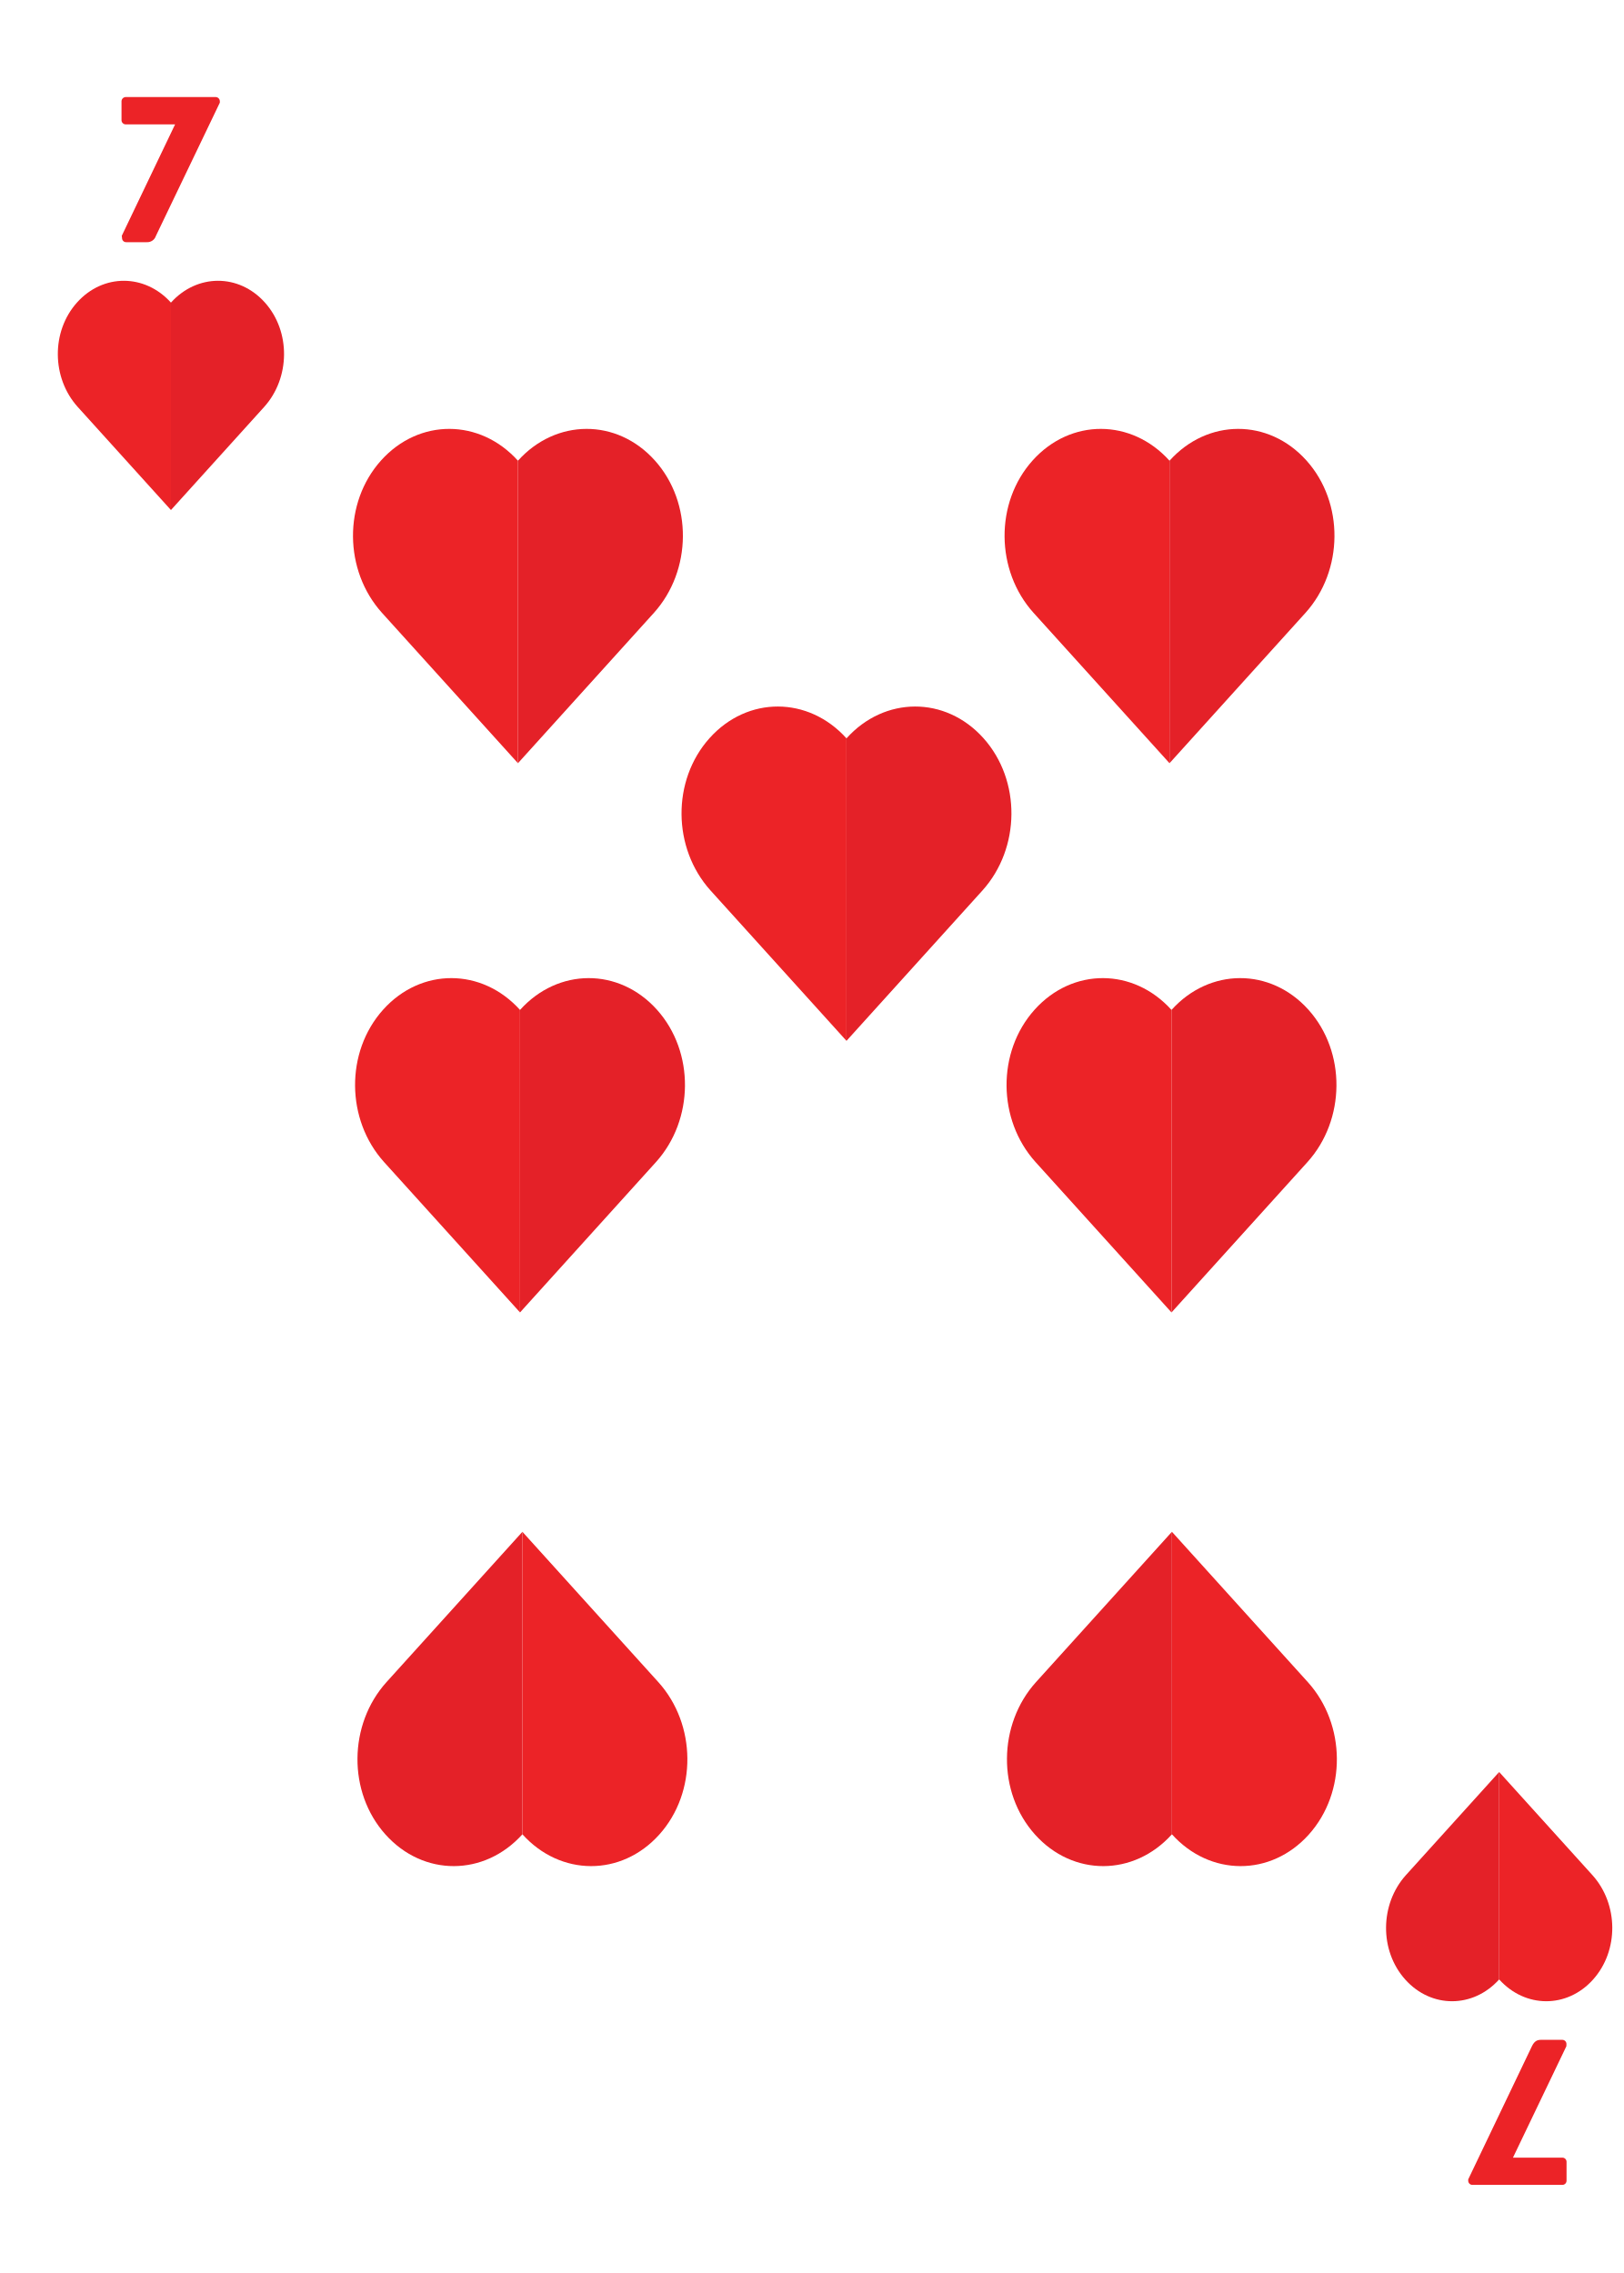
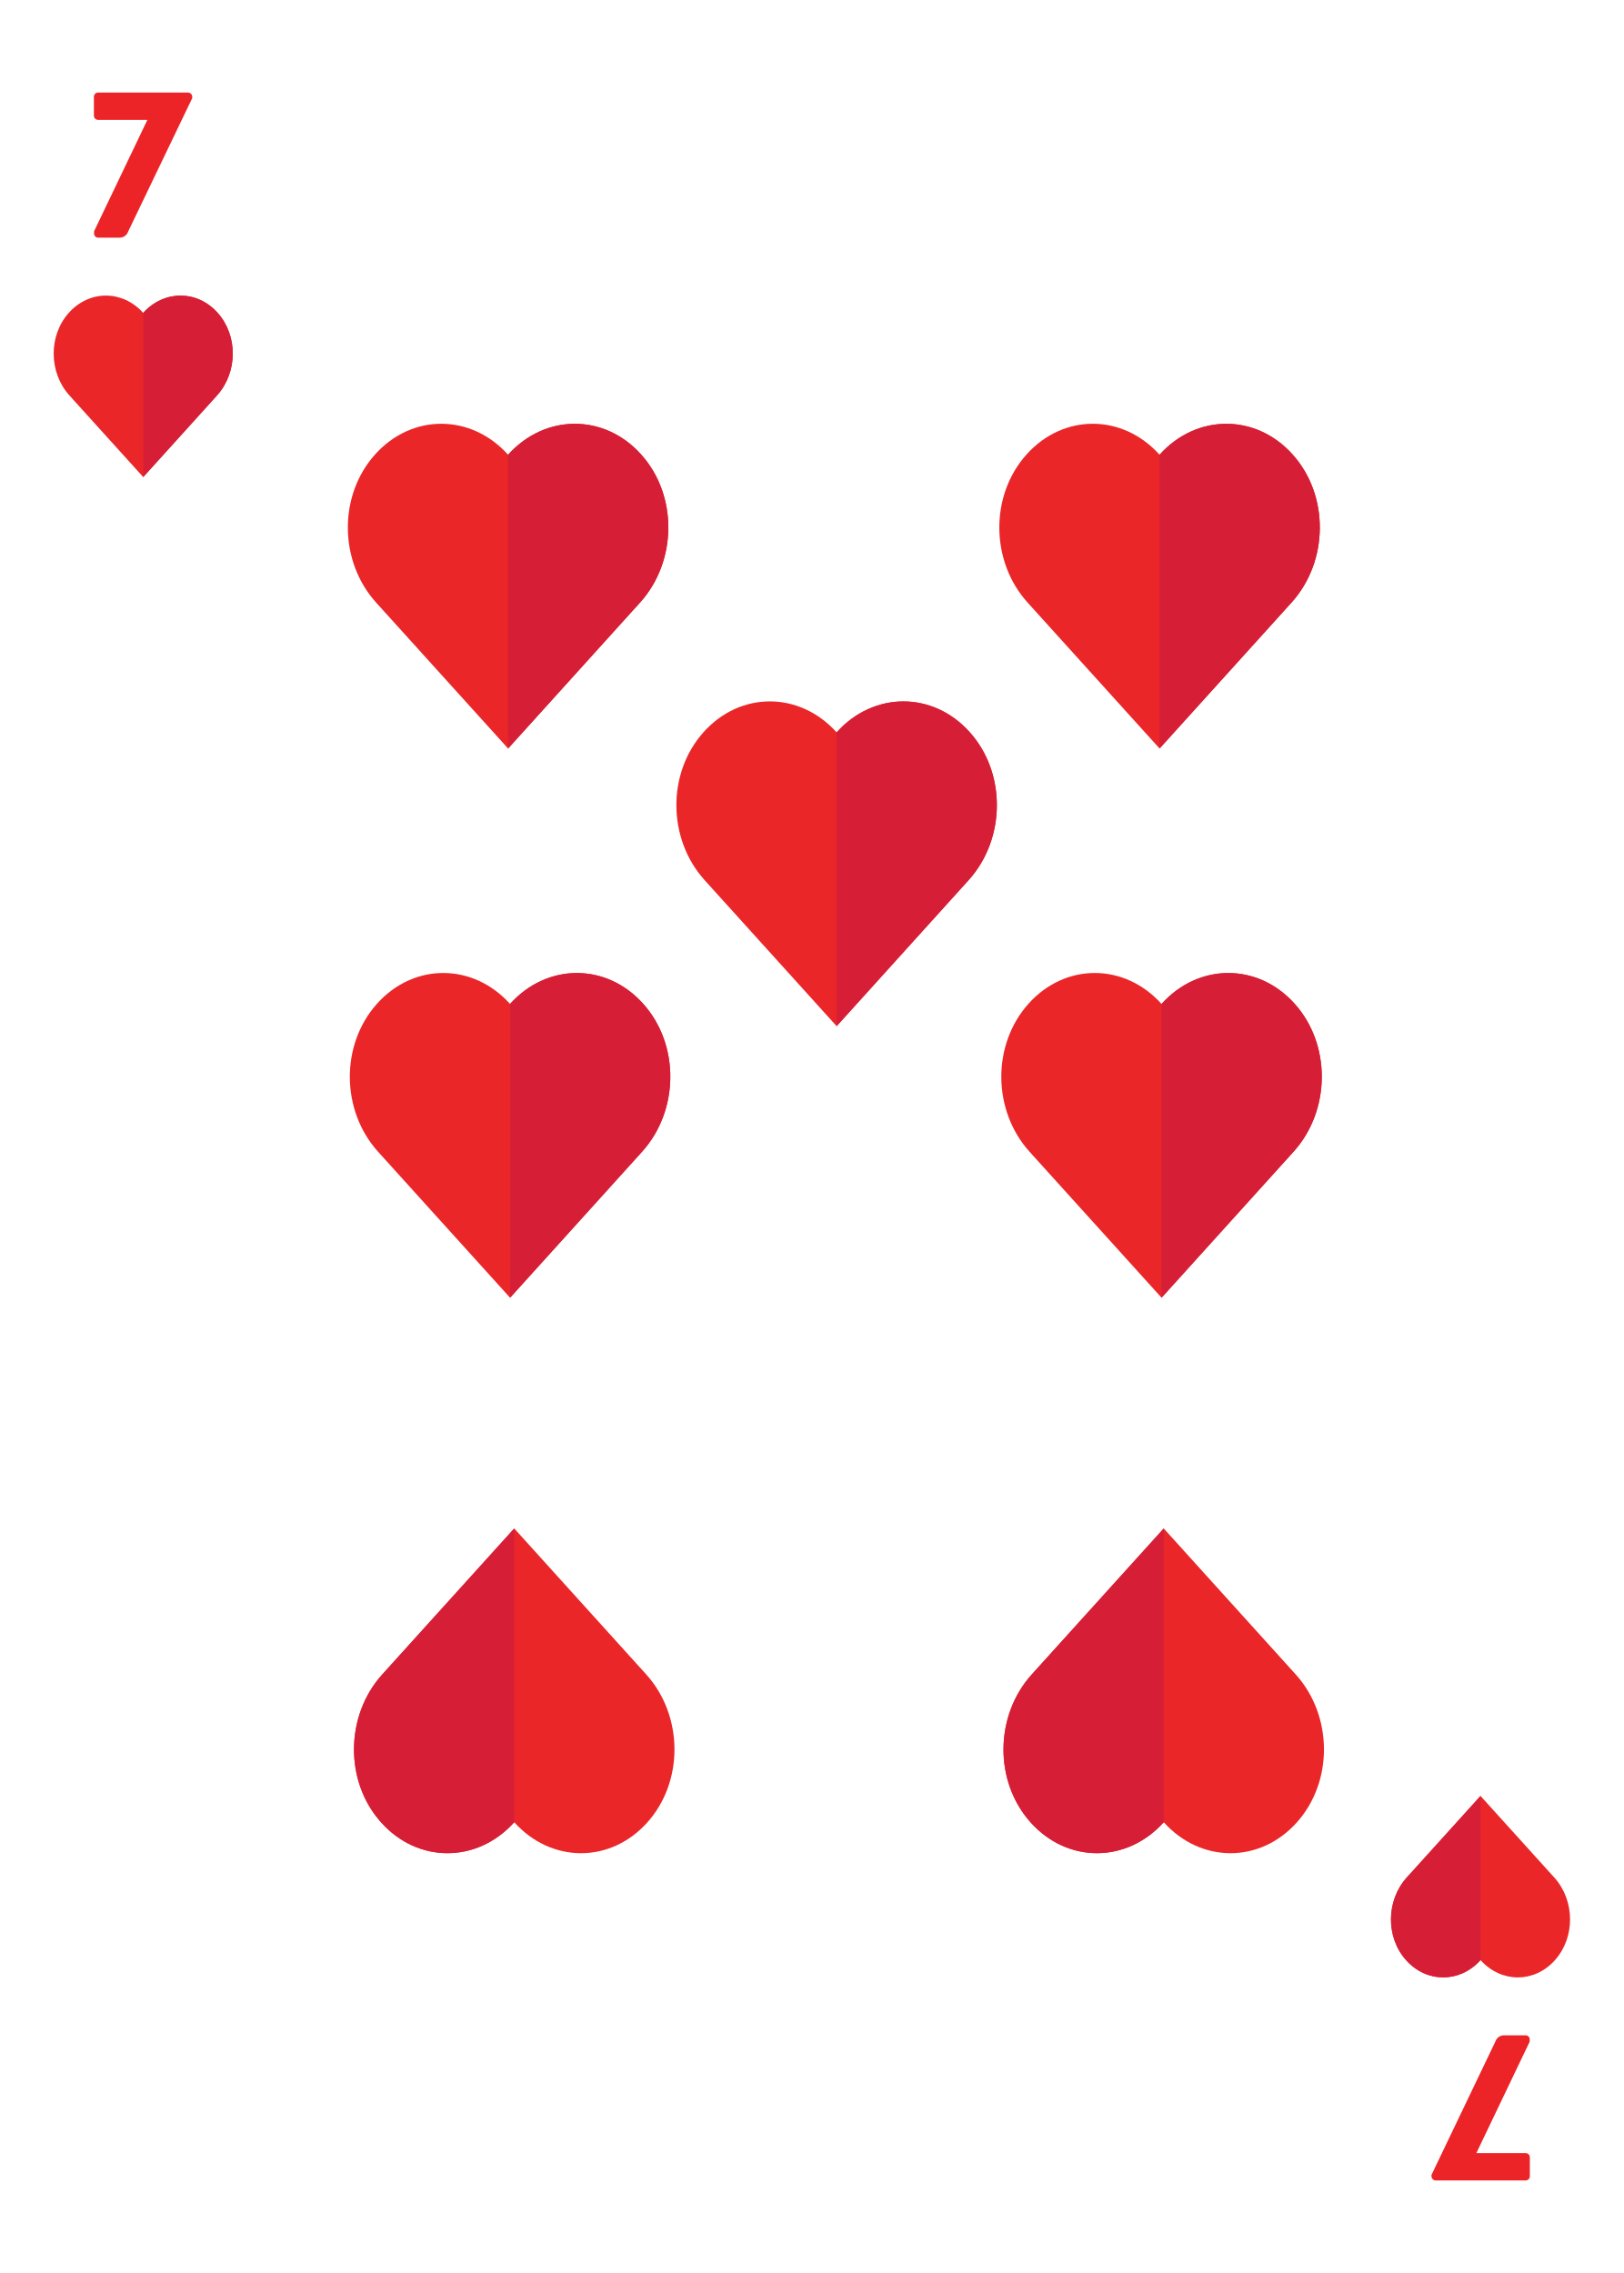
<svg xmlns="http://www.w3.org/2000/svg" xmlns:xlink="http://www.w3.org/1999/xlink" id="Layer_1" data-name="Layer 1" viewBox="0 0 180 252">
  <defs>
-     <style>.cls-1{fill:#e42128;}.cls-2{fill:#ec2327;}</style>
-     <symbol id="Heart" data-name="Heart" viewBox="0 0 104.5 105.9">
-       <path class="cls-1" d="M52.25,10.08h0C64.28-3.29,83.58-3.4,95.61,10s11.75,34.88-.28,48.25c0,0,0,0,0,0L52.25,105.9Z" />
-       <path class="cls-2" d="M52.25,10.08h0C40.21-3.29,20.92-3.4,8.89,10s-11.76,34.88.28,48.25c0,0,0,0,0,0L52.25,105.9Z" />
-     </symbol>
-     <symbol id="Heart_medium" data-name="Heart medium" viewBox="0 0 36.84 37.34">
-       <use width="104.5" height="105.9" transform="scale(0.35)" xlink:href="#Heart" />
+     <style>.cls-1{fill:#ea2629;}.cls-2{fill:#d61f37;}.cls-3{fill:#ec2327;}</style>
+     <symbol id="Heart-2" data-name="Heart-2" viewBox="0 0 104.5 105.9">
+       <path class="cls-1" d="M95.61,10c-12-13.37-31.33-13.26-43.36.11h0s0,0,0,0h0C40.21-3.29,20.92-3.4,8.89,10s-11.76,34.88.28,48.25L52.25,105.9,95.33,58.22C107.36,44.85,107.65,23.35,95.61,10Z" />
+       <path class="cls-2" d="M52.25,10.08h0C64.28-3.29,83.58-3.4,95.61,10s11.75,34.88-.28,48.25c0,0,0,0,0,0L52.25,105.9Z" />
    </symbol>
  </defs>
-   <use width="104.5" height="105.9" transform="translate(6.41 31.13) scale(0.24)" xlink:href="#Heart" />
-   <use width="104.5" height="105.9" transform="translate(178.73 221.87) rotate(180) scale(0.24)" xlink:href="#Heart" />
-   <use width="36.84" height="37.34" transform="translate(39.13 47.55)" xlink:href="#Heart_medium" />
-   <use width="36.84" height="37.34" transform="translate(111.36 47.55)" xlink:href="#Heart_medium" />
-   <use width="36.84" height="37.34" transform="translate(148.2 206.89) rotate(180)" xlink:href="#Heart_medium" />
-   <use width="36.84" height="37.34" transform="translate(76.2 206.89) rotate(180)" xlink:href="#Heart_medium" />
-   <use width="36.84" height="37.34" transform="translate(39.36 108.44)" xlink:href="#Heart_medium" />
-   <use width="36.84" height="37.34" transform="translate(111.58 108.44)" xlink:href="#Heart_medium" />
-   <use width="36.84" height="37.34" transform="translate(75.55 78.33)" xlink:href="#Heart_medium" />
-   <path class="cls-2" d="M13.5,26.14l5.91-12.35H13.92a.47.47,0,0,1-.45-.45V11.21a.48.48,0,0,1,.45-.45h10a.47.47,0,0,1,.45.45v.17L17.28,26.16a1,1,0,0,1-1,.69H14a.45.45,0,0,1-.47-.45Z" />
-   <path class="cls-2" d="M173.64,226.86l-5.92,12.35h5.49a.46.46,0,0,1,.45.45v2.12a.46.46,0,0,1-.45.45h-10a.46.46,0,0,1-.45-.45v-.16l7.07-14.78c.29-.59.62-.69,1-.69h2.34a.46.46,0,0,1,.48.45Z" />
+   <use width="104.5" height="105.9" transform="translate(38.56 46.98) scale(0.34)" xlink:href="#Heart-2" />
+   <use width="104.5" height="105.9" transform="translate(110.78 46.98) scale(0.34)" xlink:href="#Heart-2" />
+   <use width="104.5" height="105.9" transform="translate(146.77 205.46) rotate(180) scale(0.34)" xlink:href="#Heart-2" />
+   <use width="104.5" height="105.9" transform="translate(74.77 205.46) rotate(180) scale(0.34)" xlink:href="#Heart-2" />
+   <use width="104.5" height="105.9" transform="translate(38.78 107.87) scale(0.34)" xlink:href="#Heart-2" />
+   <use width="104.5" height="105.9" transform="translate(111 107.87) scale(0.34)" xlink:href="#Heart-2" />
+   <use width="104.5" height="105.9" transform="translate(74.98 77.76) scale(0.34)" xlink:href="#Heart-2" />
+   <path class="cls-3" d="M10.43,25.64l5.91-12.35H10.86a.46.46,0,0,1-.45-.45V10.71a.47.47,0,0,1,.45-.45h10a.48.48,0,0,1,.45.45v.17L14.21,25.66a1,1,0,0,1-1,.69H10.9a.45.45,0,0,1-.47-.45Z" />
+   <path class="cls-3" d="M169.57,226.36l-5.91,12.35h5.48a.46.46,0,0,1,.45.45v2.13a.47.47,0,0,1-.45.45h-10a.48.48,0,0,1-.45-.45v-.17l7.08-14.78a1,1,0,0,1,1-.69h2.34a.45.45,0,0,1,.47.45Z" />
+   <use width="104.5" height="105.9" transform="translate(5.95 32.77) scale(0.19)" xlink:href="#Heart-2" />
+   <use width="104.5" height="105.9" transform="translate(174.05 219.23) rotate(180) scale(0.19)" xlink:href="#Heart-2" />
</svg>
